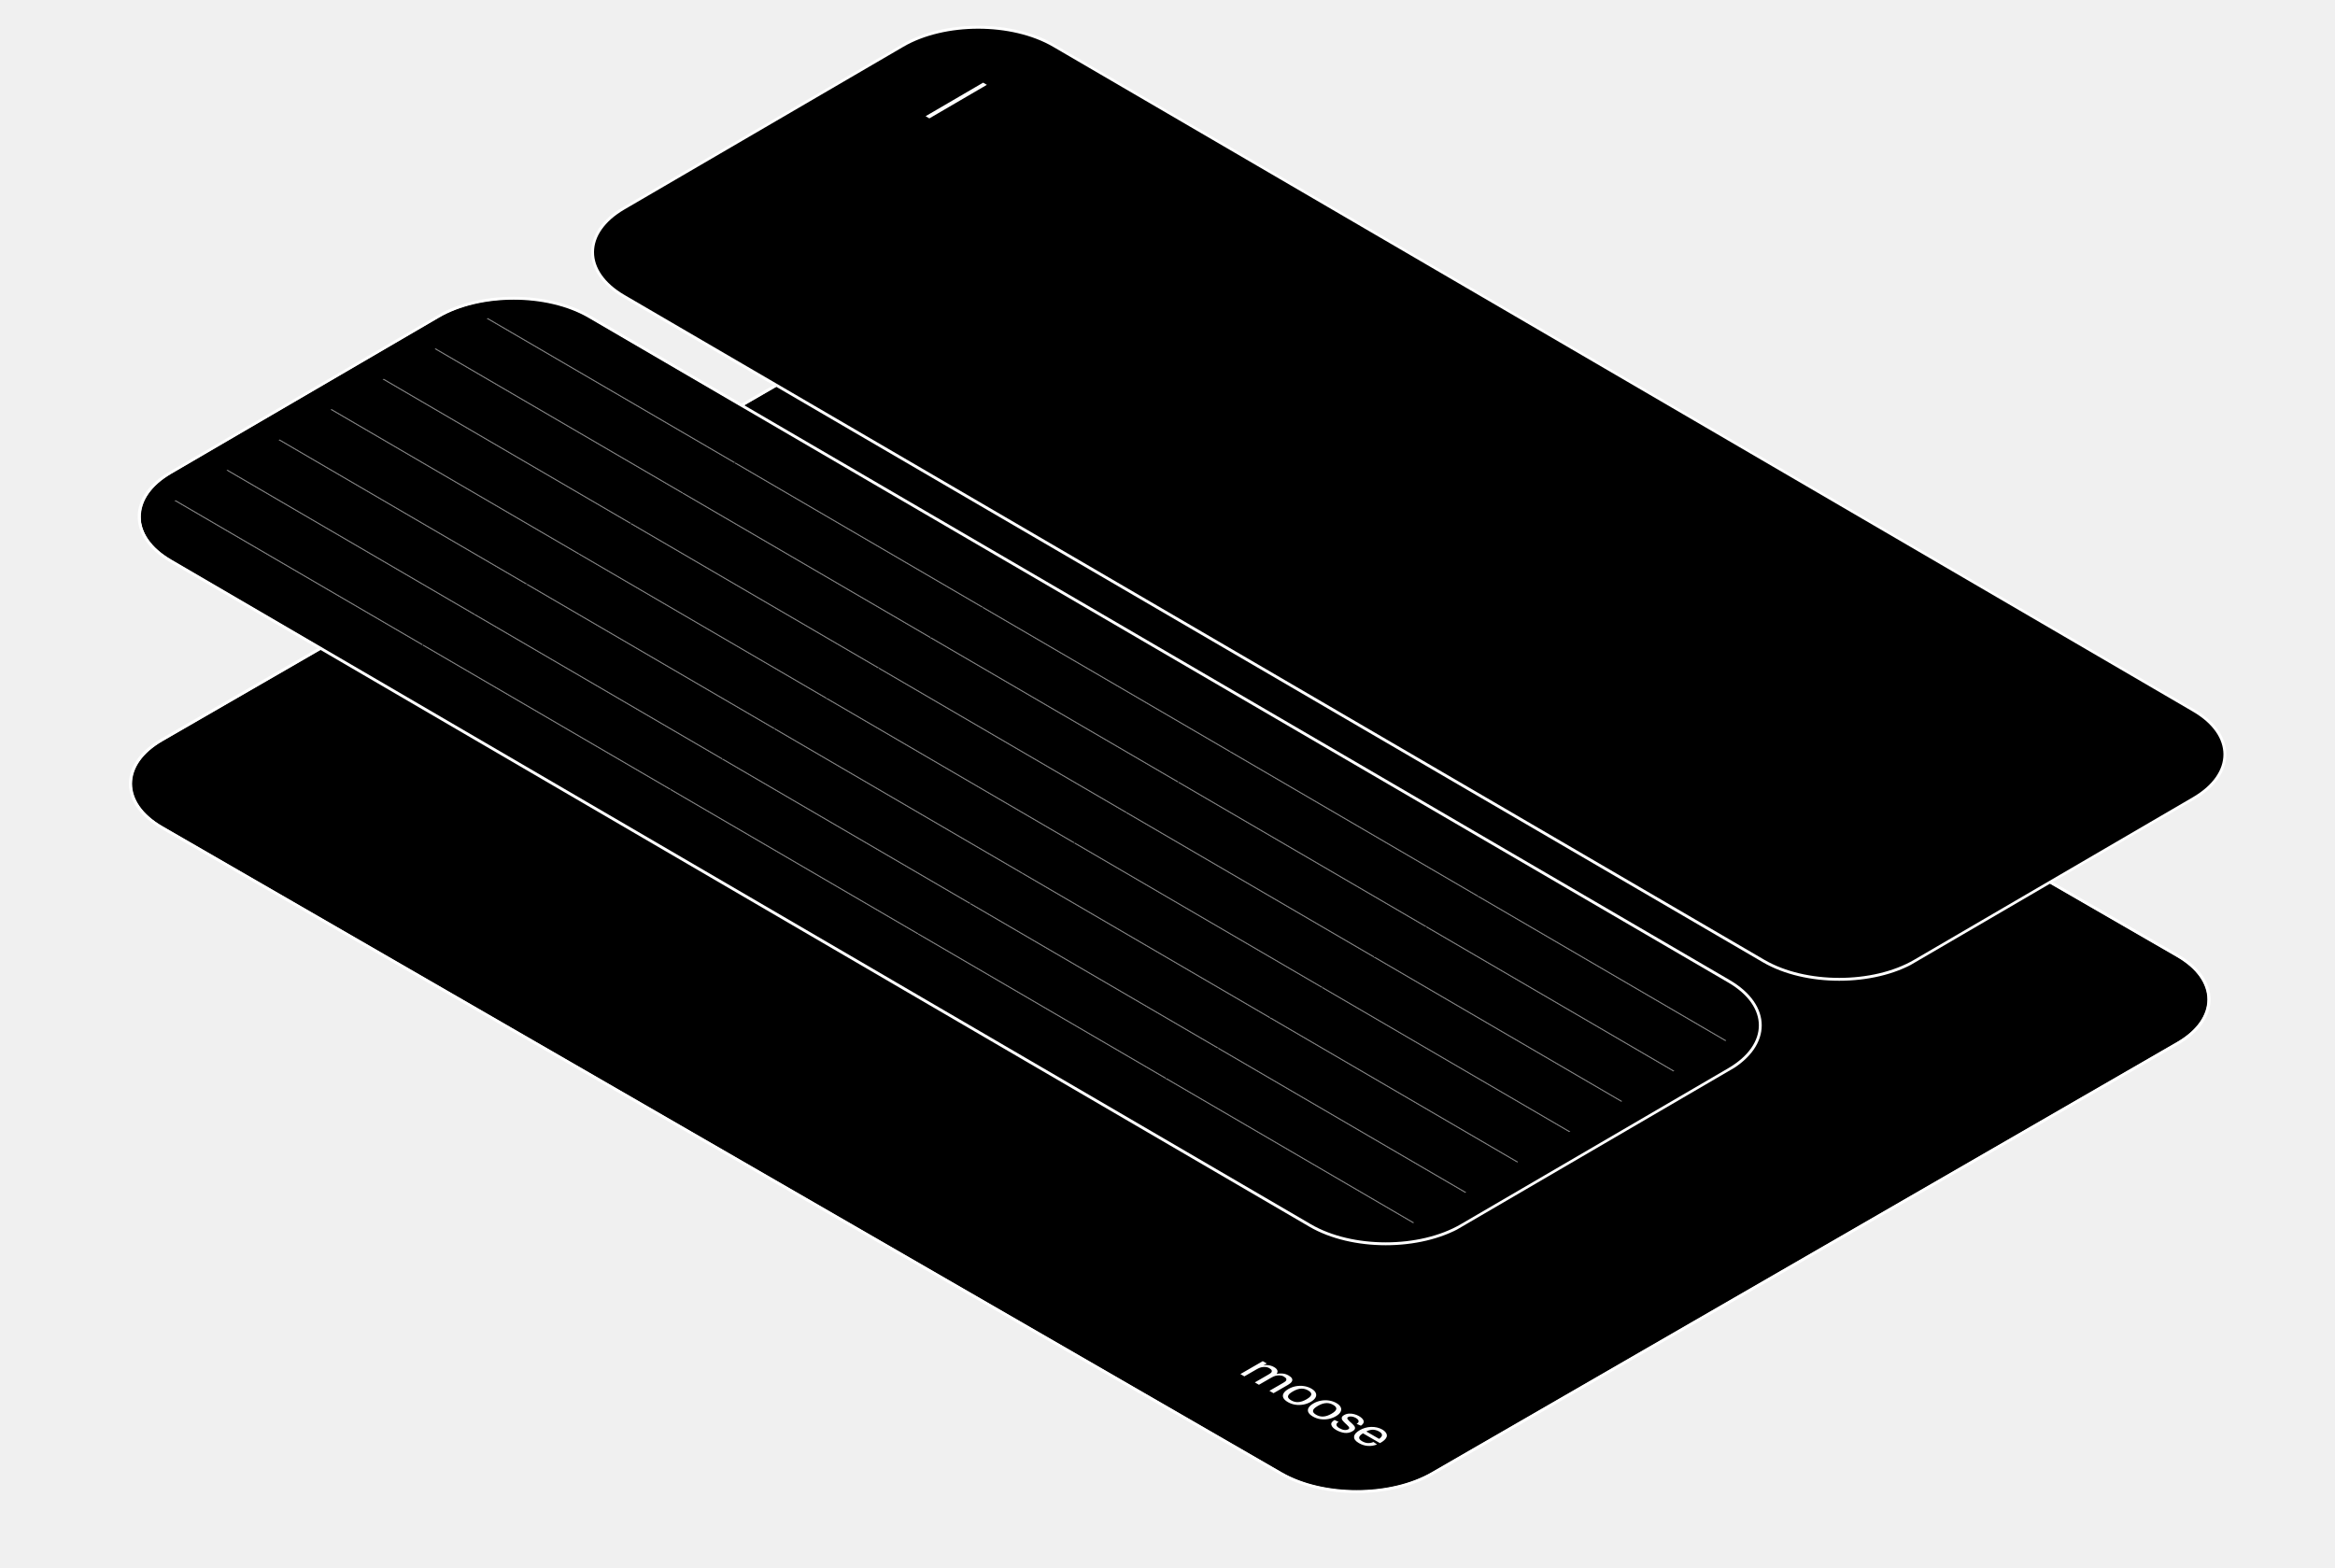
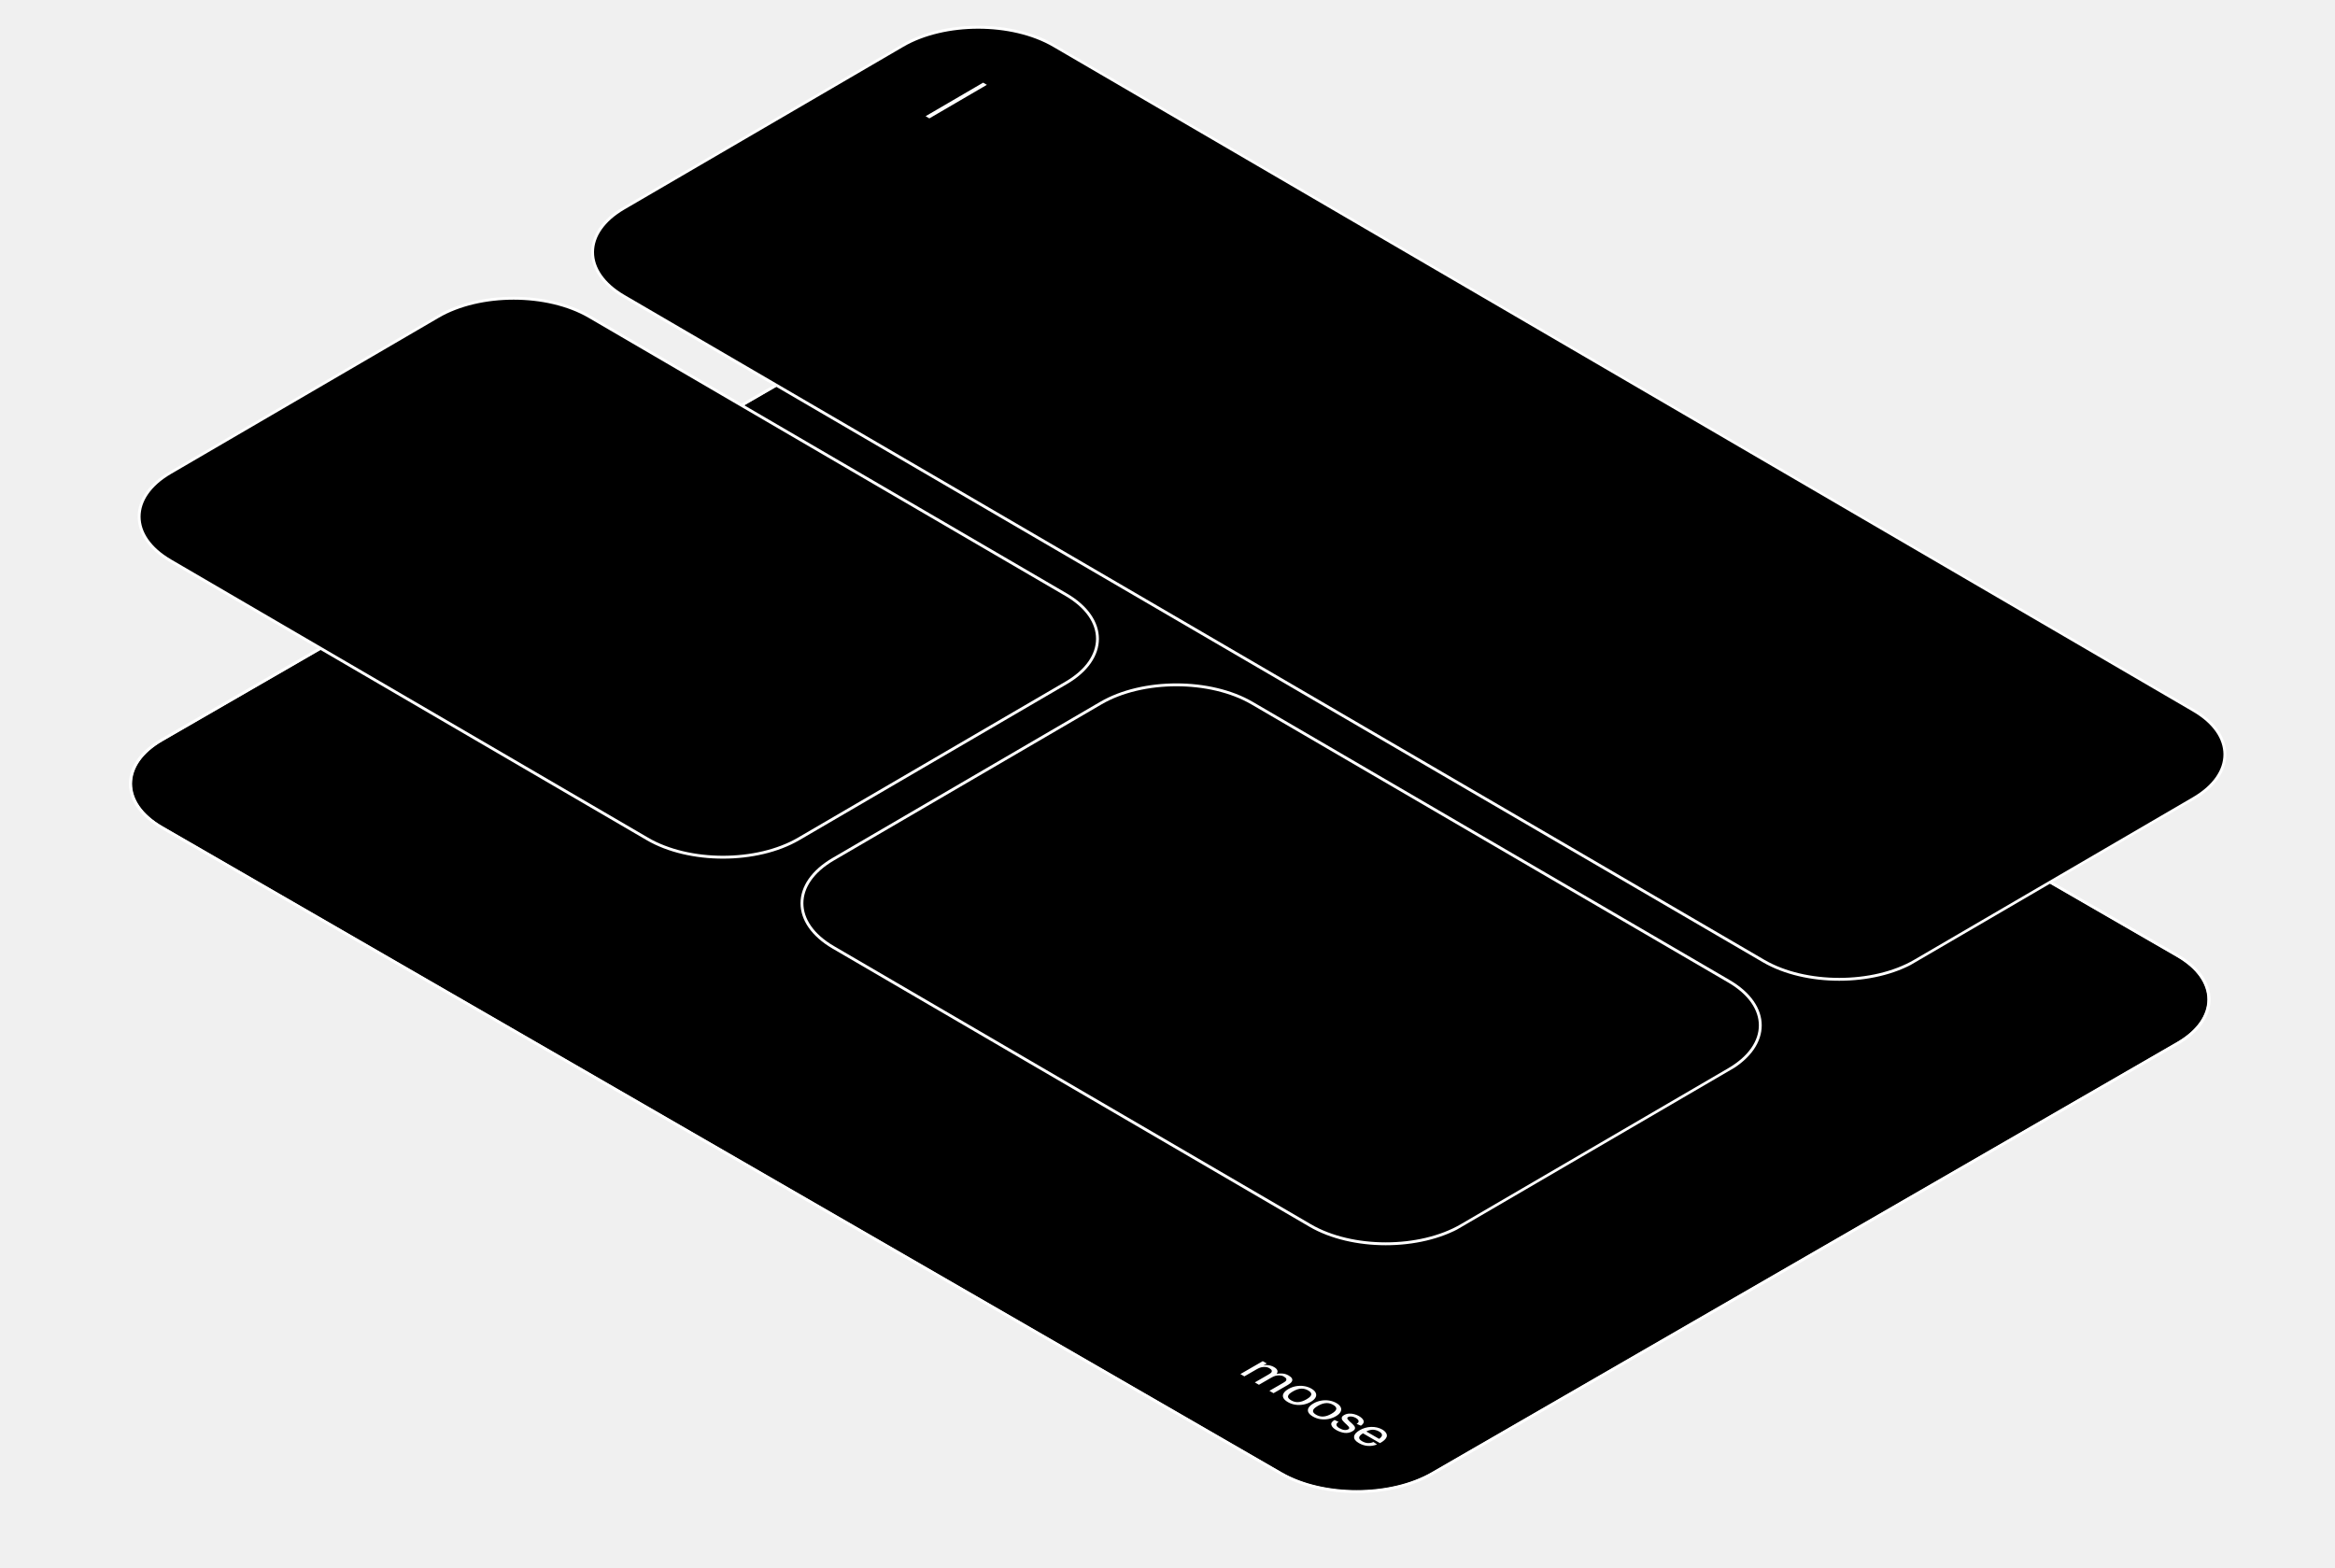
<svg xmlns="http://www.w3.org/2000/svg" width="1628" height="1093" viewBox="0 0 1628 1093" fill="none">
  <g clip-path="url(#clip0_1_1279)">
    <g clip-path="url(#clip1_1_1279)">
      <path d="M633.252 216.496C661.95 199.928 708.479 199.928 737.178 216.496L1517.48 666.966C1546.18 683.534 1546.18 710.395 1517.48 726.963L997.857 1026.94C969.159 1043.51 922.63 1043.51 893.932 1026.94L113.626 576.472C84.927 559.905 84.927 533.044 113.626 516.476L633.252 216.496Z" fill="black" />
      <rect width="188.2" height="42" transform="matrix(0.866044 0.499967 -0.866044 0.499967 156.928 531.475)" fill="black" />
      <rect width="188.2" height="42" transform="matrix(0.866044 0.499967 -0.866044 0.499967 319.917 625.569)" fill="black" />
      <rect width="188.2" height="42" transform="matrix(0.866044 0.499967 -0.866044 0.499967 482.907 719.663)" fill="black" />
      <rect width="188.2" height="42" transform="matrix(0.866044 0.499967 -0.866044 0.499967 645.896 813.757)" fill="black" />
      <g clip-path="url(#clip2_1_1279)">
        <rect width="188.2" height="70" transform="matrix(0.866044 0.499967 -0.866044 0.499967 833.135 893.852)" fill="black" />
        <g clip-path="url(#clip3_1_1279)">
          <rect width="188.2" height="50" transform="matrix(0.866044 0.499967 -0.866044 0.499967 824.475 898.851)" fill="black" />
          <path d="M864.816 958.138L880.405 949.139L883.18 950.741L879.501 952.864L880.062 952.324C880.582 952.144 881.101 952.012 881.621 951.928C882.141 951.844 882.775 951.826 883.523 951.874C884.292 951.91 885.071 952.036 885.861 952.252C886.693 952.468 887.524 952.816 888.355 953.296C889.748 954.1 890.527 954.982 890.694 955.942C890.86 956.902 890.423 957.838 889.384 958.75L888.823 958.462C889.654 958.174 890.444 957.97 891.193 957.85C891.941 957.73 892.762 957.688 893.656 957.724C894.466 957.76 895.256 957.88 896.025 958.084C896.794 958.288 897.615 958.642 898.488 959.146C899.652 959.818 900.411 960.508 900.764 961.216C901.138 961.936 901.097 962.668 900.639 963.412C900.182 964.156 899.309 964.9 898.02 965.644L887.919 971.475L885.051 969.819L894.217 964.528C895.173 963.976 895.859 963.52 896.274 963.16C896.711 962.788 896.919 962.368 896.898 961.9C896.898 961.468 896.721 961.09 896.368 960.766C896.015 960.442 895.609 960.148 895.152 959.884C894.238 959.356 893.188 959.074 892.003 959.038C891.151 959.026 890.278 959.122 889.384 959.326C888.511 959.542 887.503 959.98 886.36 960.64L877.755 965.608L874.887 963.952L884.053 958.66L884.178 958.588C885.071 958.072 885.726 957.634 886.142 957.274C886.578 956.902 886.776 956.488 886.734 956.032C886.734 955.6 886.557 955.222 886.204 954.898C885.851 954.574 885.445 954.28 884.988 954.016C884.531 953.752 884.032 953.548 883.492 953.404C882.951 953.26 882.4 953.182 881.839 953.17C880.987 953.158 880.114 953.254 879.22 953.458C878.347 953.674 877.339 954.112 876.196 954.772L867.591 959.74L864.816 958.138ZM897.994 977.724C896.394 976.8 895.323 975.81 894.783 974.754C894.284 973.698 894.336 972.636 894.939 971.568C895.542 970.5 896.685 969.48 898.368 968.508C899.948 967.596 901.663 966.966 903.513 966.618C905.404 966.27 907.275 966.234 909.125 966.51C911.016 966.786 912.752 967.38 914.331 968.292C915.89 969.192 916.898 970.182 917.356 971.262C917.854 972.342 917.792 973.422 917.169 974.502C916.566 975.594 915.485 976.59 913.926 977.49C912.305 978.426 910.549 979.068 908.657 979.416C906.786 979.752 904.916 979.776 903.045 979.488C901.216 979.2 899.532 978.612 897.994 977.724ZM900.208 976.446C901.746 977.334 903.336 977.748 904.978 977.688C905.913 977.652 906.87 977.472 907.846 977.148C908.844 976.812 909.863 976.344 910.902 975.744C913.064 974.496 914.186 973.344 914.269 972.288C914.331 971.34 913.614 970.434 912.118 969.57C911.349 969.126 910.58 968.802 909.811 968.598C909.062 968.382 908.304 968.28 907.535 968.292C906.558 968.304 905.55 968.478 904.51 968.814C903.513 969.15 902.474 969.63 901.393 970.254C900.312 970.878 899.47 971.484 898.867 972.072C898.306 972.66 898.015 973.236 897.994 973.8C897.953 974.688 898.691 975.57 900.208 976.446ZM915.432 987.79C913.831 986.866 912.761 985.876 912.22 984.82C911.721 983.765 911.773 982.703 912.376 981.635C912.979 980.567 914.122 979.547 915.806 978.575C917.385 977.663 919.1 977.033 920.95 976.685C922.842 976.337 924.712 976.301 926.562 976.577C928.453 976.853 930.189 977.447 931.769 978.359C933.328 979.259 934.336 980.249 934.793 981.329C935.292 982.409 935.229 983.489 934.606 984.568C934.003 985.66 932.922 986.656 931.363 987.556C929.742 988.492 927.986 989.134 926.094 989.482C924.224 989.818 922.353 989.842 920.482 989.554C918.653 989.266 916.97 988.678 915.432 987.79ZM917.645 986.512C919.183 987.4 920.773 987.814 922.415 987.754C923.351 987.718 924.307 987.538 925.284 987.214C926.281 986.878 927.3 986.41 928.339 985.81C930.501 984.562 931.623 983.411 931.706 982.355C931.769 981.407 931.052 980.501 929.555 979.637C928.786 979.193 928.017 978.869 927.248 978.665C926.5 978.449 925.741 978.347 924.972 978.359C923.995 978.371 922.987 978.545 921.948 978.881C920.95 979.217 919.911 979.697 918.83 980.321C917.749 980.945 916.907 981.551 916.305 982.139C915.743 982.727 915.452 983.303 915.432 983.867C915.39 984.754 916.128 985.636 917.645 986.512ZM931.622 997.137C929.73 996.045 928.608 994.869 928.255 993.609C927.901 992.349 928.65 991.197 930.499 990.153L933.305 991.485C932.204 992.097 931.695 992.799 931.778 993.591C931.882 994.371 932.547 995.115 933.773 995.823C935.041 996.555 936.205 996.987 937.265 997.119C938.346 997.239 939.302 997.059 940.133 996.579C940.57 996.327 940.757 996.015 940.694 995.643C940.653 995.283 940.445 994.911 940.071 994.527C939.738 994.143 939.26 993.663 938.637 993.087C938.47 992.943 938.304 992.799 938.138 992.655C937.992 992.499 937.837 992.349 937.67 992.205C936.86 991.425 936.257 990.753 935.862 990.189C935.509 989.625 935.394 989.043 935.519 988.443C935.644 987.843 936.184 987.267 937.14 986.716C938.159 986.128 939.281 985.792 940.507 985.708C941.755 985.636 942.97 985.762 944.155 986.086C945.382 986.41 946.483 986.854 947.46 987.417C949.268 988.461 950.36 989.559 950.734 990.711C951.108 991.863 950.484 993.003 948.863 994.131L945.839 992.853C946.899 992.217 947.367 991.539 947.242 990.819C947.117 990.099 946.442 989.385 945.215 988.677C944.384 988.197 943.459 987.891 942.44 987.759C941.443 987.615 940.611 987.735 939.946 988.119C939.343 988.467 939.188 988.893 939.479 989.397C939.77 989.901 940.341 990.555 941.193 991.359C941.214 991.395 941.256 991.431 941.318 991.467C941.38 991.503 941.422 991.539 941.443 991.575C941.484 991.623 941.516 991.665 941.536 991.701C941.599 991.737 941.661 991.773 941.723 991.809C942.783 992.733 943.563 993.507 944.062 994.131C944.581 994.743 944.8 995.385 944.716 996.057C944.633 996.729 944.041 997.383 942.939 998.019C941.193 999.027 939.323 999.399 937.327 999.135C935.353 998.859 933.451 998.193 931.622 997.137ZM947.438 1006.27C946.233 1005.57 945.349 1004.85 944.788 1004.09C944.227 1003.33 943.998 1002.54 944.102 1001.71C944.185 1000.92 944.56 1000.15 945.225 999.41C945.911 998.654 946.877 997.916 948.124 997.196C949.288 996.524 950.525 996.002 951.834 995.63C953.165 995.246 954.516 995.03 955.887 994.982C957.342 994.934 958.735 995.066 960.065 995.378C961.396 995.69 962.622 996.17 963.744 996.818C965.012 997.55 965.916 998.384 966.457 999.32C967.018 1000.24 967.111 1001.17 966.737 1002.11C966.467 1002.82 965.916 1003.54 965.085 1004.29C964.274 1005.02 963.287 1005.69 962.123 1006.29L950.307 999.464C948.623 1000.48 947.729 1001.44 947.625 1002.34C947.521 1003.24 948.197 1004.11 949.652 1004.95C950.982 1005.72 952.292 1006.15 953.58 1006.25C954.89 1006.33 956.23 1006.09 957.602 1005.51L960.096 1007.2C957.956 1008.06 955.804 1008.4 953.643 1008.23C951.502 1008.07 949.434 1007.42 947.438 1006.27ZM952.52 998.222L952.209 997.934L961.718 1003.42L961.437 1003.37C961.874 1003.12 962.279 1002.79 962.653 1002.38C963.069 1001.97 963.339 1001.59 963.464 1001.23C963.651 1000.66 963.578 1000.13 963.245 999.626C962.934 999.134 962.352 998.642 961.499 998.15C960.647 997.658 959.743 997.316 958.787 997.124C957.852 996.92 956.968 996.878 956.137 996.998C954.931 997.166 953.799 997.532 952.739 998.096L952.52 998.222Z" fill="white" />
        </g>
      </g>
    </g>
-     <path d="M1518.35 666.466L738.044 215.996C708.867 199.152 661.563 199.152 632.386 215.996L112.76 515.976C83.583 532.82 83.583 560.129 112.76 576.972L893.065 1027.44C922.242 1044.29 969.546 1044.29 998.723 1027.44L1518.35 727.462C1547.53 710.619 1547.53 683.31 1518.35 666.466Z" stroke="white" stroke-width="2" />
+     <path d="M738.044 215.996C708.867 199.152 661.563 199.152 632.386 215.996L112.76 515.976C83.583 532.82 83.583 560.129 112.76 576.972L893.065 1027.44C922.242 1044.29 969.546 1044.29 998.723 1027.44L1518.35 727.462C1547.53 710.619 1547.53 683.31 1518.35 666.466L738.044 215.996Z" stroke="white" stroke-width="2" />
  </g>
  <g clip-path="url(#clip4_1_1279)">
    <path d="M1529.39 495.305L734.715 31.744C705.615 14.769 658.435 14.769 629.334 31.744L434.984 145.115C405.884 162.09 405.884 189.612 434.984 206.587L1229.66 670.148C1258.76 687.123 1305.94 687.123 1335.04 670.148L1529.39 556.777C1558.49 539.802 1558.49 512.28 1529.39 495.305Z" fill="black" />
    <path d="M1529.39 495.305L734.715 31.744C705.615 14.769 658.435 14.769 629.334 31.744L434.984 145.115C405.884 162.09 405.884 189.612 434.984 206.587L1229.66 670.148C1258.76 687.123 1305.94 687.123 1335.04 670.148L1529.39 556.777C1558.49 539.802 1558.49 512.28 1529.39 495.305Z" stroke="white" stroke-width="2" />
    <path d="M685.458 57.63L688.07 59.153L647.956 82.553L645.344 81.029L685.458 57.63Z" fill="white" />
-     <g clip-path="url(#clip5_1_1279)">
-       <path d="M306.281 221.199C334.904 204.502 381.311 204.502 409.934 221.199L1204.61 684.761C1233.23 701.457 1233.23 728.528 1204.61 745.225L1018.03 854.061C989.412 870.758 943.004 870.758 914.381 854.061L119.705 390.5C91.082 373.803 91.082 346.732 119.705 330.035L306.281 221.199Z" fill="black" />
-       <mask id="path-9-inside-1_1_1279" fill="white">
-         <path d="M375.383 201.044L548.139 301.819L511.86 322.981L339.105 222.207L375.383 201.044Z" />
-       </mask>
-       <path d="M375.383 201.044L548.139 301.819L511.86 322.981L339.105 222.207L375.383 201.044Z" fill="black" />
-       <path d="M512.724 322.477L339.968 221.703L338.241 222.711L510.997 323.485L512.724 322.477Z" fill="#7F7F7F" mask="url(#path-9-inside-1_1_1279)" />
-       <mask id="path-11-inside-2_1_1279" fill="white">
-         <path d="M548.139 301.819L720.895 402.593L684.616 423.755L511.86 322.981L548.139 301.819Z" />
-       </mask>
-       <path d="M548.139 301.819L720.895 402.593L684.616 423.755L511.86 322.981L548.139 301.819Z" fill="black" />
-       <path d="M685.48 423.252L512.724 322.477L510.997 323.485L683.752 424.259L685.48 423.252Z" fill="#7F7F7F" mask="url(#path-11-inside-2_1_1279)" />
-       <mask id="path-13-inside-3_1_1279" fill="white">
-         <path d="M720.895 402.593L893.651 503.367L857.372 524.53L684.616 423.755L720.895 402.593Z" />
-       </mask>
-       <path d="M720.895 402.593L893.651 503.367L857.372 524.53L684.616 423.755L720.895 402.593Z" fill="black" />
-       <path d="M858.236 524.026L685.48 423.251L683.753 424.259L856.508 525.033L858.236 524.026Z" fill="#7F7F7F" mask="url(#path-13-inside-3_1_1279)" />
-       <mask id="path-15-inside-4_1_1279" fill="white">
-         <path d="M893.651 503.367L1066.41 604.141L1030.13 625.304L857.372 524.53L893.651 503.367Z" />
-       </mask>
-       <path d="M893.651 503.367L1066.41 604.141L1030.13 625.304L857.372 524.53L893.651 503.367Z" fill="black" />
-       <path d="M1030.99 624.8L858.236 524.026L856.508 525.033L1029.26 625.808L1030.99 624.8Z" fill="#7F7F7F" mask="url(#path-15-inside-4_1_1279)" />
-       <mask id="path-17-inside-5_1_1279" fill="white">
-         <path d="M1066.41 604.141L1239.16 704.916L1202.88 726.078L1030.13 625.304L1066.41 604.141Z" />
-       </mask>
-       <path d="M1066.41 604.141L1239.16 704.916L1202.88 726.078L1030.13 625.304L1066.41 604.141Z" fill="black" />
-       <path d="M1203.75 725.574L1030.99 624.8L1029.26 625.808L1202.02 726.582L1203.75 725.574Z" fill="#7F7F7F" mask="url(#path-17-inside-5_1_1279)" />
-       <mask id="path-19-inside-6_1_1279" fill="white">
-         <path d="M339.104 222.207L511.86 322.981L475.582 344.144L302.826 243.37L339.104 222.207Z" />
-       </mask>
-       <path d="M339.104 222.207L511.86 322.981L475.582 344.144L302.826 243.37L339.104 222.207Z" fill="black" />
-       <path d="M476.445 343.64L303.69 242.866L301.962 243.873L474.718 344.648L476.445 343.64Z" fill="#7F7F7F" mask="url(#path-19-inside-6_1_1279)" />
-       <mask id="path-21-inside-7_1_1279" fill="white">
-         <path d="M511.86 322.981L684.616 423.755L648.337 444.918L475.582 344.144L511.86 322.981Z" />
-       </mask>
-       <path d="M511.86 322.981L684.616 423.755L648.337 444.918L475.582 344.144L511.86 322.981Z" fill="black" />
-       <path d="M649.201 444.414L476.445 343.64L474.718 344.648L647.474 445.422L649.201 444.414Z" fill="#7F7F7F" mask="url(#path-21-inside-7_1_1279)" />
-       <mask id="path-23-inside-8_1_1279" fill="white">
-         <path d="M684.616 423.755L857.372 524.53L821.093 545.692L648.337 444.918L684.616 423.755Z" />
-       </mask>
-       <path d="M684.616 423.755L857.372 524.53L821.093 545.692L648.337 444.918L684.616 423.755Z" fill="black" />
-       <path d="M821.957 545.188L649.201 444.414L647.474 445.422L820.23 546.196L821.957 545.188Z" fill="#7F7F7F" mask="url(#path-23-inside-8_1_1279)" />
-       <mask id="path-25-inside-9_1_1279" fill="white">
-         <path d="M857.372 524.53L1030.13 625.304L993.849 646.466L821.093 545.692L857.372 524.53Z" />
-       </mask>
-       <path d="M857.372 524.53L1030.13 625.304L993.849 646.466L821.093 545.692L857.372 524.53Z" fill="black" />
-       <path d="M994.713 645.962L821.957 545.188L820.229 546.196L992.985 646.97L994.713 645.962Z" fill="#7F7F7F" mask="url(#path-25-inside-9_1_1279)" />
-       <mask id="path-27-inside-10_1_1279" fill="white">
-         <path d="M1030.13 625.304L1202.88 726.078L1166.6 747.241L993.849 646.467L1030.13 625.304Z" />
-       </mask>
-       <path d="M1030.13 625.304L1202.88 726.078L1166.6 747.241L993.849 646.467L1030.13 625.304Z" fill="black" />
-       <path d="M1167.47 746.737L994.713 645.963L992.985 646.97L1165.74 747.745L1167.47 746.737Z" fill="#7F7F7F" mask="url(#path-27-inside-10_1_1279)" />
-       <mask id="path-29-inside-11_1_1279" fill="white">
-         <path d="M302.826 243.37L475.582 344.144L439.303 365.306L266.547 264.532L302.826 243.37Z" />
-       </mask>
-       <path d="M302.826 243.37L475.582 344.144L439.303 365.306L266.547 264.532L302.826 243.37Z" fill="black" />
-       <path d="M440.167 364.803L267.411 264.028L265.683 265.036L438.439 365.81L440.167 364.803Z" fill="#7F7F7F" mask="url(#path-29-inside-11_1_1279)" />
-       <mask id="path-31-inside-12_1_1279" fill="white">
-         <path d="M475.582 344.144L648.338 444.918L612.059 466.081L439.303 365.306L475.582 344.144Z" />
-       </mask>
-       <path d="M475.582 344.144L648.338 444.918L612.059 466.081L439.303 365.306L475.582 344.144Z" fill="black" />
-       <path d="M612.923 465.577L440.167 364.803L438.439 365.81L611.195 466.584L612.923 465.577Z" fill="#7F7F7F" mask="url(#path-31-inside-12_1_1279)" />
-       <mask id="path-33-inside-13_1_1279" fill="white">
-         <path d="M648.338 444.918L821.093 545.692L784.815 566.855L612.059 466.081L648.338 444.918Z" />
-       </mask>
-       <path d="M648.338 444.918L821.093 545.692L784.815 566.855L612.059 466.081L648.338 444.918Z" fill="black" />
-       <path d="M785.679 566.351L612.923 465.577L611.195 466.584L783.951 567.359L785.679 566.351Z" fill="#7F7F7F" mask="url(#path-33-inside-13_1_1279)" />
-       <mask id="path-35-inside-14_1_1279" fill="white">
-         <path d="M821.093 545.692L993.849 646.466L957.57 667.629L784.815 566.855L821.093 545.692Z" />
-       </mask>
-       <path d="M821.093 545.692L993.849 646.466L957.57 667.629L784.815 566.855L821.093 545.692Z" fill="black" />
-       <path d="M958.434 667.125L785.678 566.351L783.951 567.359L956.707 668.133L958.434 667.125Z" fill="#7F7F7F" mask="url(#path-35-inside-14_1_1279)" />
-       <mask id="path-37-inside-15_1_1279" fill="white">
-         <path d="M993.849 646.467L1166.6 747.241L1130.33 768.403L957.57 667.629L993.849 646.467Z" />
-       </mask>
-       <path d="M993.849 646.467L1166.6 747.241L1130.33 768.403L957.57 667.629L993.849 646.467Z" fill="black" />
-       <path d="M1131.19 767.899L958.434 667.125L956.707 668.133L1129.46 768.907L1131.19 767.899Z" fill="#7F7F7F" mask="url(#path-37-inside-15_1_1279)" />
-       <mask id="path-39-inside-16_1_1279" fill="white">
-         <path d="M266.547 264.532L439.303 365.306L403.024 386.469L230.268 285.695L266.547 264.532Z" />
-       </mask>
-       <path d="M266.547 264.532L439.303 365.306L403.024 386.469L230.268 285.695L266.547 264.532Z" fill="black" />
-       <path d="M403.888 385.965L231.132 285.191L229.405 286.199L402.16 386.973L403.888 385.965Z" fill="#7F7F7F" mask="url(#path-39-inside-16_1_1279)" />
-       <mask id="path-41-inside-17_1_1279" fill="white">
-         <path d="M439.303 365.306L612.059 466.081L575.78 487.243L403.024 386.469L439.303 365.306Z" />
-       </mask>
-       <path d="M439.303 365.306L612.059 466.081L575.78 487.243L403.024 386.469L439.303 365.306Z" fill="black" />
-       <path d="M576.644 486.739L403.888 385.965L402.16 386.973L574.916 487.747L576.644 486.739Z" fill="#7F7F7F" mask="url(#path-41-inside-17_1_1279)" />
-       <mask id="path-43-inside-18_1_1279" fill="white">
-         <path d="M612.059 466.081L784.815 566.855L748.536 588.017L575.78 487.243L612.059 466.081Z" />
-       </mask>
-       <path d="M612.059 466.081L784.815 566.855L748.536 588.017L575.78 487.243L612.059 466.081Z" fill="black" />
-       <path d="M749.4 587.513L576.644 486.739L574.916 487.747L747.672 588.521L749.4 587.513Z" fill="#7F7F7F" mask="url(#path-43-inside-18_1_1279)" />
-       <mask id="path-45-inside-19_1_1279" fill="white">
-         <path d="M784.814 566.855L957.57 667.629L921.292 688.792L748.536 588.017L784.814 566.855Z" />
-       </mask>
-       <path d="M784.814 566.855L957.57 667.629L921.292 688.792L748.536 588.017L784.814 566.855Z" fill="black" />
-       <path d="M922.155 688.288L749.4 587.513L747.672 588.521L920.428 689.295L922.155 688.288Z" fill="#7F7F7F" mask="url(#path-45-inside-19_1_1279)" />
-       <mask id="path-47-inside-20_1_1279" fill="white">
-         <path d="M957.57 667.629L1130.33 768.403L1094.05 789.566L921.292 688.792L957.57 667.629Z" />
-       </mask>
-       <path d="M957.57 667.629L1130.33 768.403L1094.05 789.566L921.292 688.792L957.57 667.629Z" fill="black" />
-       <path d="M1094.91 789.062L922.155 688.288L920.428 689.296L1093.18 790.07L1094.91 789.062Z" fill="#7F7F7F" mask="url(#path-47-inside-20_1_1279)" />
-       <mask id="path-49-inside-21_1_1279" fill="white">
-         <path d="M230.268 285.695L403.024 386.469L366.745 407.632L193.99 306.857L230.268 285.695Z" />
-       </mask>
-       <path d="M230.268 285.695L403.024 386.469L366.745 407.632L193.99 306.857L230.268 285.695Z" fill="black" />
-       <path d="M367.609 407.128L194.853 306.354L193.126 307.361L365.882 408.135L367.609 407.128Z" fill="#7F7F7F" mask="url(#path-49-inside-21_1_1279)" />
-       <mask id="path-51-inside-22_1_1279" fill="white">
-         <path d="M403.024 386.469L575.78 487.243L539.501 508.406L366.745 407.632L403.024 386.469Z" />
-       </mask>
-       <path d="M403.024 386.469L575.78 487.243L539.501 508.406L366.745 407.632L403.024 386.469Z" fill="black" />
-       <path d="M540.365 507.902L367.609 407.128L365.882 408.135L538.637 508.91L540.365 507.902Z" fill="#7F7F7F" mask="url(#path-51-inside-22_1_1279)" />
-       <mask id="path-53-inside-23_1_1279" fill="white">
-         <path d="M575.78 487.243L748.536 588.017L712.257 609.18L539.501 508.406L575.78 487.243Z" />
-       </mask>
-       <path d="M575.78 487.243L748.536 588.017L712.257 609.18L539.501 508.406L575.78 487.243Z" fill="black" />
-       <path d="M713.121 608.676L540.365 507.902L538.638 508.91L711.393 609.684L713.121 608.676Z" fill="#7F7F7F" mask="url(#path-53-inside-23_1_1279)" />
-       <mask id="path-55-inside-24_1_1279" fill="white">
-         <path d="M748.536 588.017L921.291 688.792L885.013 709.954L712.257 609.18L748.536 588.017Z" />
-       </mask>
-       <path d="M748.536 588.017L921.291 688.792L885.013 709.954L712.257 609.18L748.536 588.017Z" fill="black" />
-       <path d="M885.877 709.45L713.121 608.676L711.393 609.684L884.149 710.458L885.877 709.45Z" fill="#7F7F7F" mask="url(#path-55-inside-24_1_1279)" />
-       <mask id="path-57-inside-25_1_1279" fill="white">
-         <path d="M921.292 688.792L1094.05 789.566L1057.77 810.729L885.013 709.954L921.292 688.792Z" />
-       </mask>
-       <path d="M921.292 688.792L1094.05 789.566L1057.77 810.729L885.013 709.954L921.292 688.792Z" fill="black" />
-       <path d="M1058.63 810.225L885.877 709.45L884.149 710.458L1056.9 811.232L1058.63 810.225Z" fill="#7F7F7F" mask="url(#path-57-inside-25_1_1279)" />
-       <mask id="path-59-inside-26_1_1279" fill="white">
-         <path d="M193.99 306.857L366.746 407.632L330.467 428.794L157.711 328.02L193.99 306.857Z" />
-       </mask>
-       <path d="M193.99 306.857L366.746 407.632L330.467 428.794L157.711 328.02L193.99 306.857Z" fill="black" />
-       <path d="M331.331 428.29L158.575 327.516L156.847 328.524L329.603 429.298L331.331 428.29Z" fill="#7F7F7F" mask="url(#path-59-inside-26_1_1279)" />
-       <mask id="path-61-inside-27_1_1279" fill="white">
-         <path d="M366.746 407.632L539.501 508.406L503.223 529.568L330.467 428.794L366.746 407.632Z" />
-       </mask>
-       <path d="M366.746 407.632L539.501 508.406L503.223 529.568L330.467 428.794L366.746 407.632Z" fill="black" />
-       <path d="M504.086 529.065L331.331 428.29L329.603 429.298L502.359 530.072L504.086 529.065Z" fill="#7F7F7F" mask="url(#path-61-inside-27_1_1279)" />
-       <mask id="path-63-inside-28_1_1279" fill="white">
-         <path d="M539.501 508.406L712.257 609.18L675.979 630.343L503.223 529.568L539.501 508.406Z" />
-       </mask>
-       <path d="M539.501 508.406L712.257 609.18L675.979 630.343L503.223 529.568L539.501 508.406Z" fill="black" />
-       <path d="M676.842 629.839L504.087 529.064L502.359 530.072L675.115 630.846L676.842 629.839Z" fill="#7F7F7F" mask="url(#path-63-inside-28_1_1279)" />
-       <mask id="path-65-inside-29_1_1279" fill="white">
-         <path d="M712.257 609.18L885.013 709.954L848.734 731.117L675.978 630.343L712.257 609.18Z" />
-       </mask>
-       <path d="M712.257 609.18L885.013 709.954L848.734 731.117L675.978 630.343L712.257 609.18Z" fill="black" />
-       <path d="M849.598 730.613L676.842 629.839L675.115 630.846L847.87 731.621L849.598 730.613Z" fill="#7F7F7F" mask="url(#path-65-inside-29_1_1279)" />
-       <mask id="path-67-inside-30_1_1279" fill="white">
-         <path d="M885.013 709.954L1057.77 810.729L1021.49 831.891L848.734 731.117L885.013 709.954Z" />
-       </mask>
-       <path d="M885.013 709.954L1057.77 810.729L1021.49 831.891L848.734 731.117L885.013 709.954Z" fill="black" />
-       <path d="M1022.35 831.387L849.598 730.613L847.87 731.621L1020.63 832.395L1022.35 831.387Z" fill="#7F7F7F" mask="url(#path-67-inside-30_1_1279)" />
-       <mask id="path-69-inside-31_1_1279" fill="white">
-         <path d="M157.711 328.02L330.467 428.794L294.188 449.957L121.432 349.183L157.711 328.02Z" />
-       </mask>
-       <path d="M157.711 328.02L330.467 428.794L294.188 449.957L121.432 349.183L157.711 328.02Z" fill="black" />
-       <path d="M295.052 449.453L122.296 348.679L120.568 349.686L293.324 450.461L295.052 449.453Z" fill="#7F7F7F" mask="url(#path-69-inside-31_1_1279)" />
-       <mask id="path-71-inside-32_1_1279" fill="white">
-         <path d="M330.467 428.794L503.223 529.568L466.944 550.731L294.188 449.957L330.467 428.794Z" />
-       </mask>
-       <path d="M330.467 428.794L503.223 529.568L466.944 550.731L294.188 449.957L330.467 428.794Z" fill="black" />
-       <path d="M467.808 550.227L295.052 449.453L293.324 450.461L466.08 551.235L467.808 550.227Z" fill="#7F7F7F" mask="url(#path-71-inside-32_1_1279)" />
-       <mask id="path-73-inside-33_1_1279" fill="white">
-         <path d="M503.223 529.568L675.978 630.343L639.7 651.505L466.944 550.731L503.223 529.568Z" />
-       </mask>
-       <path d="M503.223 529.568L675.978 630.343L639.7 651.505L466.944 550.731L503.223 529.568Z" fill="black" />
-       <path d="M640.564 651.001L467.808 550.227L466.08 551.235L638.836 652.009L640.564 651.001Z" fill="#7F7F7F" mask="url(#path-73-inside-33_1_1279)" />
-       <mask id="path-75-inside-34_1_1279" fill="white">
-         <path d="M675.978 630.343L848.734 731.117L812.455 752.279L639.7 651.505L675.978 630.343Z" />
-       </mask>
-       <path d="M675.978 630.343L848.734 731.117L812.455 752.279L639.7 651.505L675.978 630.343Z" fill="black" />
-       <path d="M813.319 751.775L640.563 651.001L638.836 652.009L811.592 752.783L813.319 751.775Z" fill="#7F7F7F" mask="url(#path-75-inside-34_1_1279)" />
-       <mask id="path-77-inside-35_1_1279" fill="white">
-         <path d="M848.734 731.117L1021.49 831.891L985.211 853.054L812.455 752.28L848.734 731.117Z" />
-       </mask>
-       <path d="M848.734 731.117L1021.49 831.891L985.211 853.054L812.455 752.28L848.734 731.117Z" fill="black" />
-       <path d="M986.075 852.55L813.319 751.776L811.592 752.783L984.347 853.558L986.075 852.55Z" fill="#7F7F7F" mask="url(#path-77-inside-35_1_1279)" />
-       <rect width="200" height="42" transform="matrix(0.863779 0.503871 -0.863779 0.503871 121.432 349.183)" fill="black" />
-       <rect width="200" height="42" transform="matrix(0.863779 0.503871 -0.863779 0.503871 294.188 449.957)" fill="black" />
-       <rect width="200" height="42" transform="matrix(0.863779 0.503871 -0.863779 0.503871 466.944 550.731)" fill="black" />
-       <rect width="200" height="42" transform="matrix(0.863779 0.503871 -0.863779 0.503871 639.7 651.505)" fill="black" />
-       <rect width="200" height="42" transform="matrix(0.863779 0.503871 -0.863779 0.503871 812.456 752.28)" fill="black" />
-     </g>
-     <path d="M1205.47 684.257L410.798 220.695C381.698 203.72 334.517 203.72 305.417 220.695L118.841 329.532C89.741 346.507 89.741 374.029 118.841 391.004L913.518 854.565C942.618 871.54 989.798 871.54 1018.9 854.565L1205.47 745.729C1234.58 728.754 1234.58 701.232 1205.47 684.257Z" stroke="white" stroke-width="2" />
+     <path d="M743.353 414.686L410.798 220.695C381.698 203.72 334.517 203.72 305.417 220.695L118.841 329.532C89.741 346.507 89.741 374.029 118.841 391.004L451.396 584.994C480.496 601.969 527.677 601.969 556.777 584.994L743.353 476.158C772.453 459.183 772.453 431.661 743.353 414.686Z" fill="black" />
+     <path d="M743.353 414.686L410.798 220.695C381.698 203.72 334.517 203.72 305.417 220.695L118.841 329.532C89.741 346.507 89.741 374.029 118.841 391.004L451.396 584.994C480.496 601.969 527.677 601.969 556.777 584.994L743.353 476.158C772.453 459.183 772.453 431.661 743.353 414.686Z" stroke="white" stroke-width="2" />
+     <path d="M1205.47 684.257L872.92 490.266C843.82 473.291 796.639 473.291 767.539 490.266L580.963 599.103C551.863 616.078 551.863 643.6 580.963 660.575L913.518 854.565C942.618 871.54 989.798 871.54 1018.9 854.565L1205.47 745.729C1234.58 728.754 1234.58 701.232 1205.47 684.257Z" fill="black" />
+     <path d="M1205.47 684.257L872.92 490.266C843.82 473.291 796.639 473.291 767.539 490.266L580.963 599.103C551.863 616.078 551.863 643.6 580.963 660.575L913.518 854.565C942.618 871.54 989.798 871.54 1018.9 854.565L1205.47 745.729C1234.58 728.754 1234.58 701.232 1205.47 684.257Z" stroke="white" stroke-width="2" />
  </g>
  <defs>
    <clipPath id="clip0_1_1279">
      <rect width="1079" height="800" fill="white" transform="matrix(0.866044 0.499967 -0.866044 0.499967 693.009 153)" />
    </clipPath>
    <clipPath id="clip1_1_1279">
      <path d="M633.252 216.496C661.95 199.928 708.479 199.928 737.178 216.496L1517.48 666.966C1546.18 683.534 1546.18 710.395 1517.48 726.963L997.857 1026.94C969.159 1043.51 922.63 1043.51 893.932 1026.94L113.626 576.472C84.927 559.905 84.927 533.044 113.626 516.476L633.252 216.496Z" fill="white" />
    </clipPath>
    <clipPath id="clip2_1_1279">
      <rect width="188.2" height="70" fill="white" transform="matrix(0.866044 0.499967 -0.866044 0.499967 833.135 893.852)" />
    </clipPath>
    <clipPath id="clip3_1_1279">
      <rect width="188.2" height="50" fill="white" transform="matrix(0.866044 0.499967 -0.866044 0.499967 824.475 898.851)" />
    </clipPath>
    <clipPath id="clip4_1_1279">
      <rect width="1044" height="722" fill="white" transform="matrix(0.863779 0.503871 -0.863779 0.503871 682.025 0)" />
    </clipPath>
-     <clipPath id="clip5_1_1279">
-       <path d="M306.281 221.199C334.904 204.502 381.311 204.502 409.934 221.199L1204.61 684.761C1233.23 701.457 1233.23 728.528 1204.61 745.225L1018.03 854.061C989.412 870.758 943.004 870.758 914.381 854.061L119.705 390.5C91.082 373.803 91.082 346.732 119.705 330.035L306.281 221.199Z" fill="white" />
-     </clipPath>
  </defs>
</svg>
